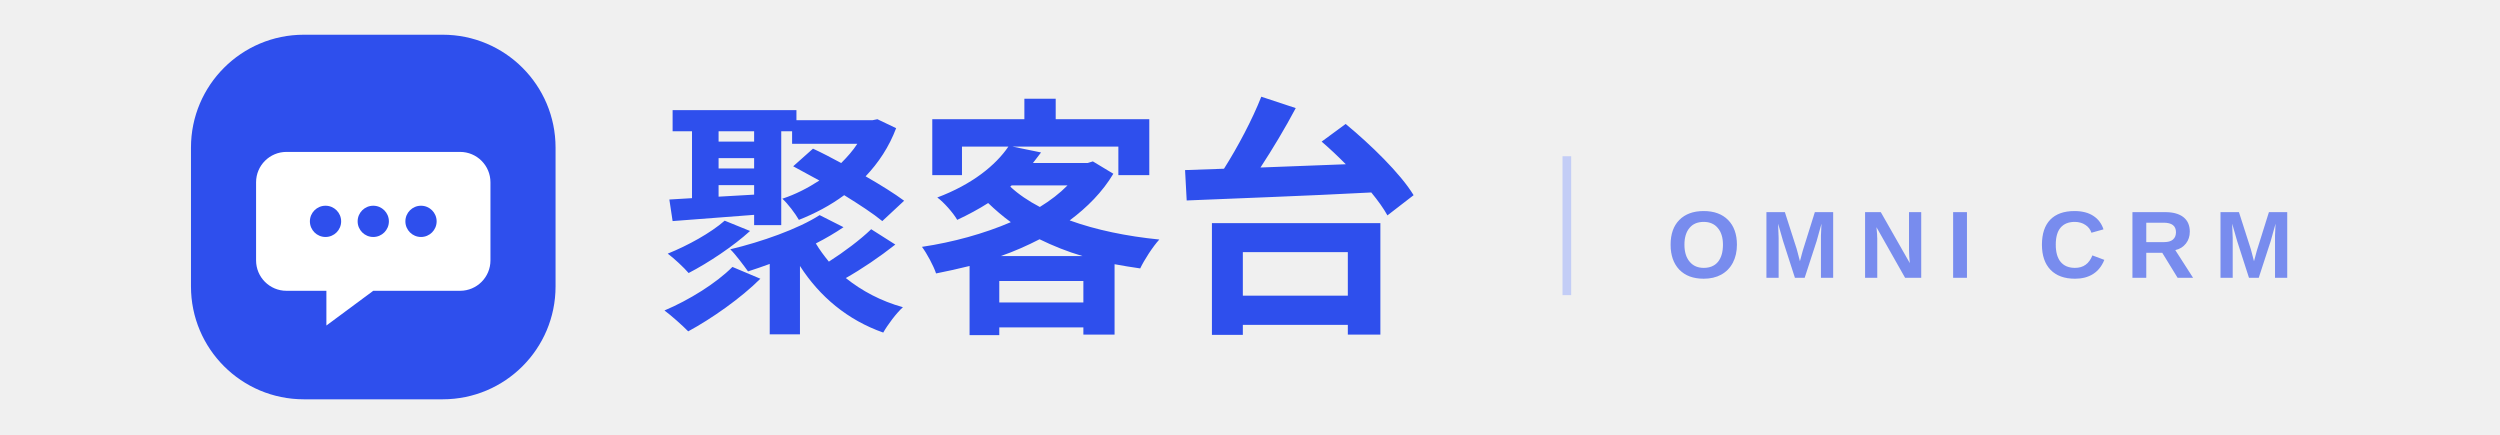
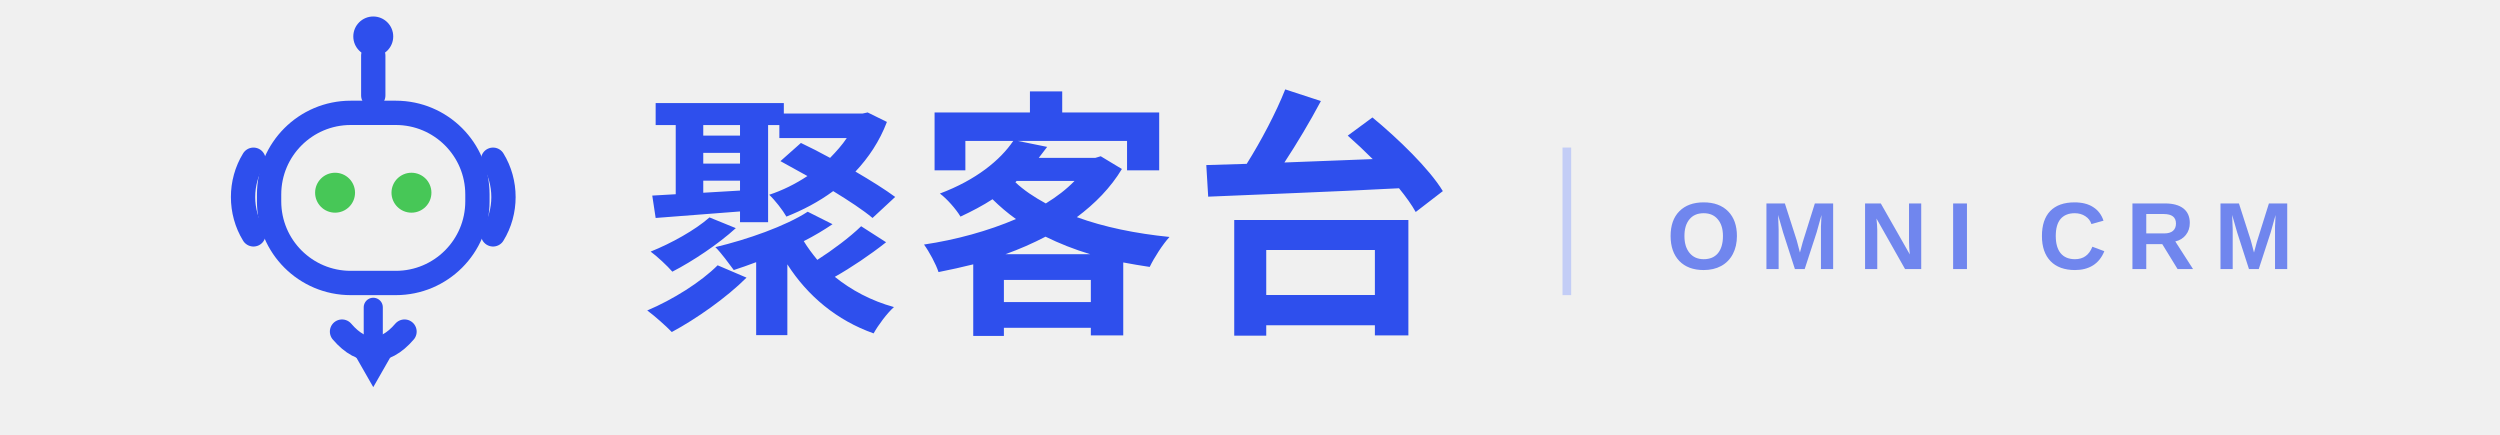
<svg xmlns="http://www.w3.org/2000/svg" width="288" height="50" viewBox="0 0 288 50" fill="none">
-   <rect x="22" y="4" width="42" height="42" rx="13" fill="#2e4fed" />
-   <path d="M33 17.5h20a3.5 3.5 0 0 1 3.5 3.5v9a3.5 3.5 0 0 1-3.5 3.5H43l-5.4 4v-4H33A3.5 3.5 0 0 1 29.5 30v-9a3.5 3.5 0 0 1 3.5-3.5Z" fill="#ffffff" />
-   <circle cx="37.5" cy="25.5" r="1.8" fill="#2e4fed" />
-   <circle cx="43" cy="25.5" r="1.8" fill="#2e4fed" />
-   <circle cx="48.5" cy="25.5" r="1.8" fill="#2e4fed" />
-   <text x="76" y="36" font-family="-apple-system, BlinkMacSystemFont, PingFang SC, Helvetica Neue, Arial, sans-serif" font-size="29" font-weight="700" fill="#2e4fed" letter-spacing="0.4">聚客台</text>
-   <rect x="180" y="18" width="1" height="16" fill="#c3cdf6" />
-   <text x="192" y="32" font-family="-apple-system, BlinkMacSystemFont, Helvetica Neue, Arial, sans-serif" font-size="11" font-weight="600" fill="#2e4fed" opacity="0.62" letter-spacing="2.2">OMNI CRM</text>
+   <g stroke="#2e4fed" stroke-width="2.8" stroke-linecap="round" stroke-linejoin="round">
+     <path d="M43 6.4V11" />
+     <circle cx="43" cy="4.2" r="2.3" fill="#2e4fed" stroke="none" />
+     <path d="M29.2 18.4c-1.6 2.6-1.6 6 0 8.6" />
+     <path d="M56.8 18.4c1.6 2.6 1.6 6 0 8.6" />
+     <rect x="31" y="13" width="24" height="19.6" rx="9.4" />
+     <path d="M39.4 38.2c1.2 1.4 2.4 2 3.6 2s2.4-.6 3.6-2" />
+   </g>
+   <circle cx="38.6" cy="22.2" r="2.3" fill="#47c757" />
+   <circle cx="47.4" cy="22.2" r="2.3" fill="#47c757" />
+   <path d="M43 35.4v6.2" stroke="#2e4fed" stroke-width="2.2" stroke-linecap="round" />
+   <path d="m43 44.6-2.4-4.2h4.8Z" fill="#2e4fed" />
+   <text x="74" y="36" font-family="-apple-system, BlinkMacSystemFont, PingFang SC, Helvetica Neue, Arial, sans-serif" font-size="30" font-weight="700" fill="#2e4fed" letter-spacing="1.6">聚客台</text>
+   <rect x="180" y="17" width="1" height="17" fill="#c3cdf6" />
+   <text x="192" y="31" font-family="-apple-system, BlinkMacSystemFont, Helvetica Neue, Arial, sans-serif" font-size="11" font-weight="600" fill="#2e4fed" opacity="0.66" letter-spacing="2.2">OMNI CRM</text>
</svg>
